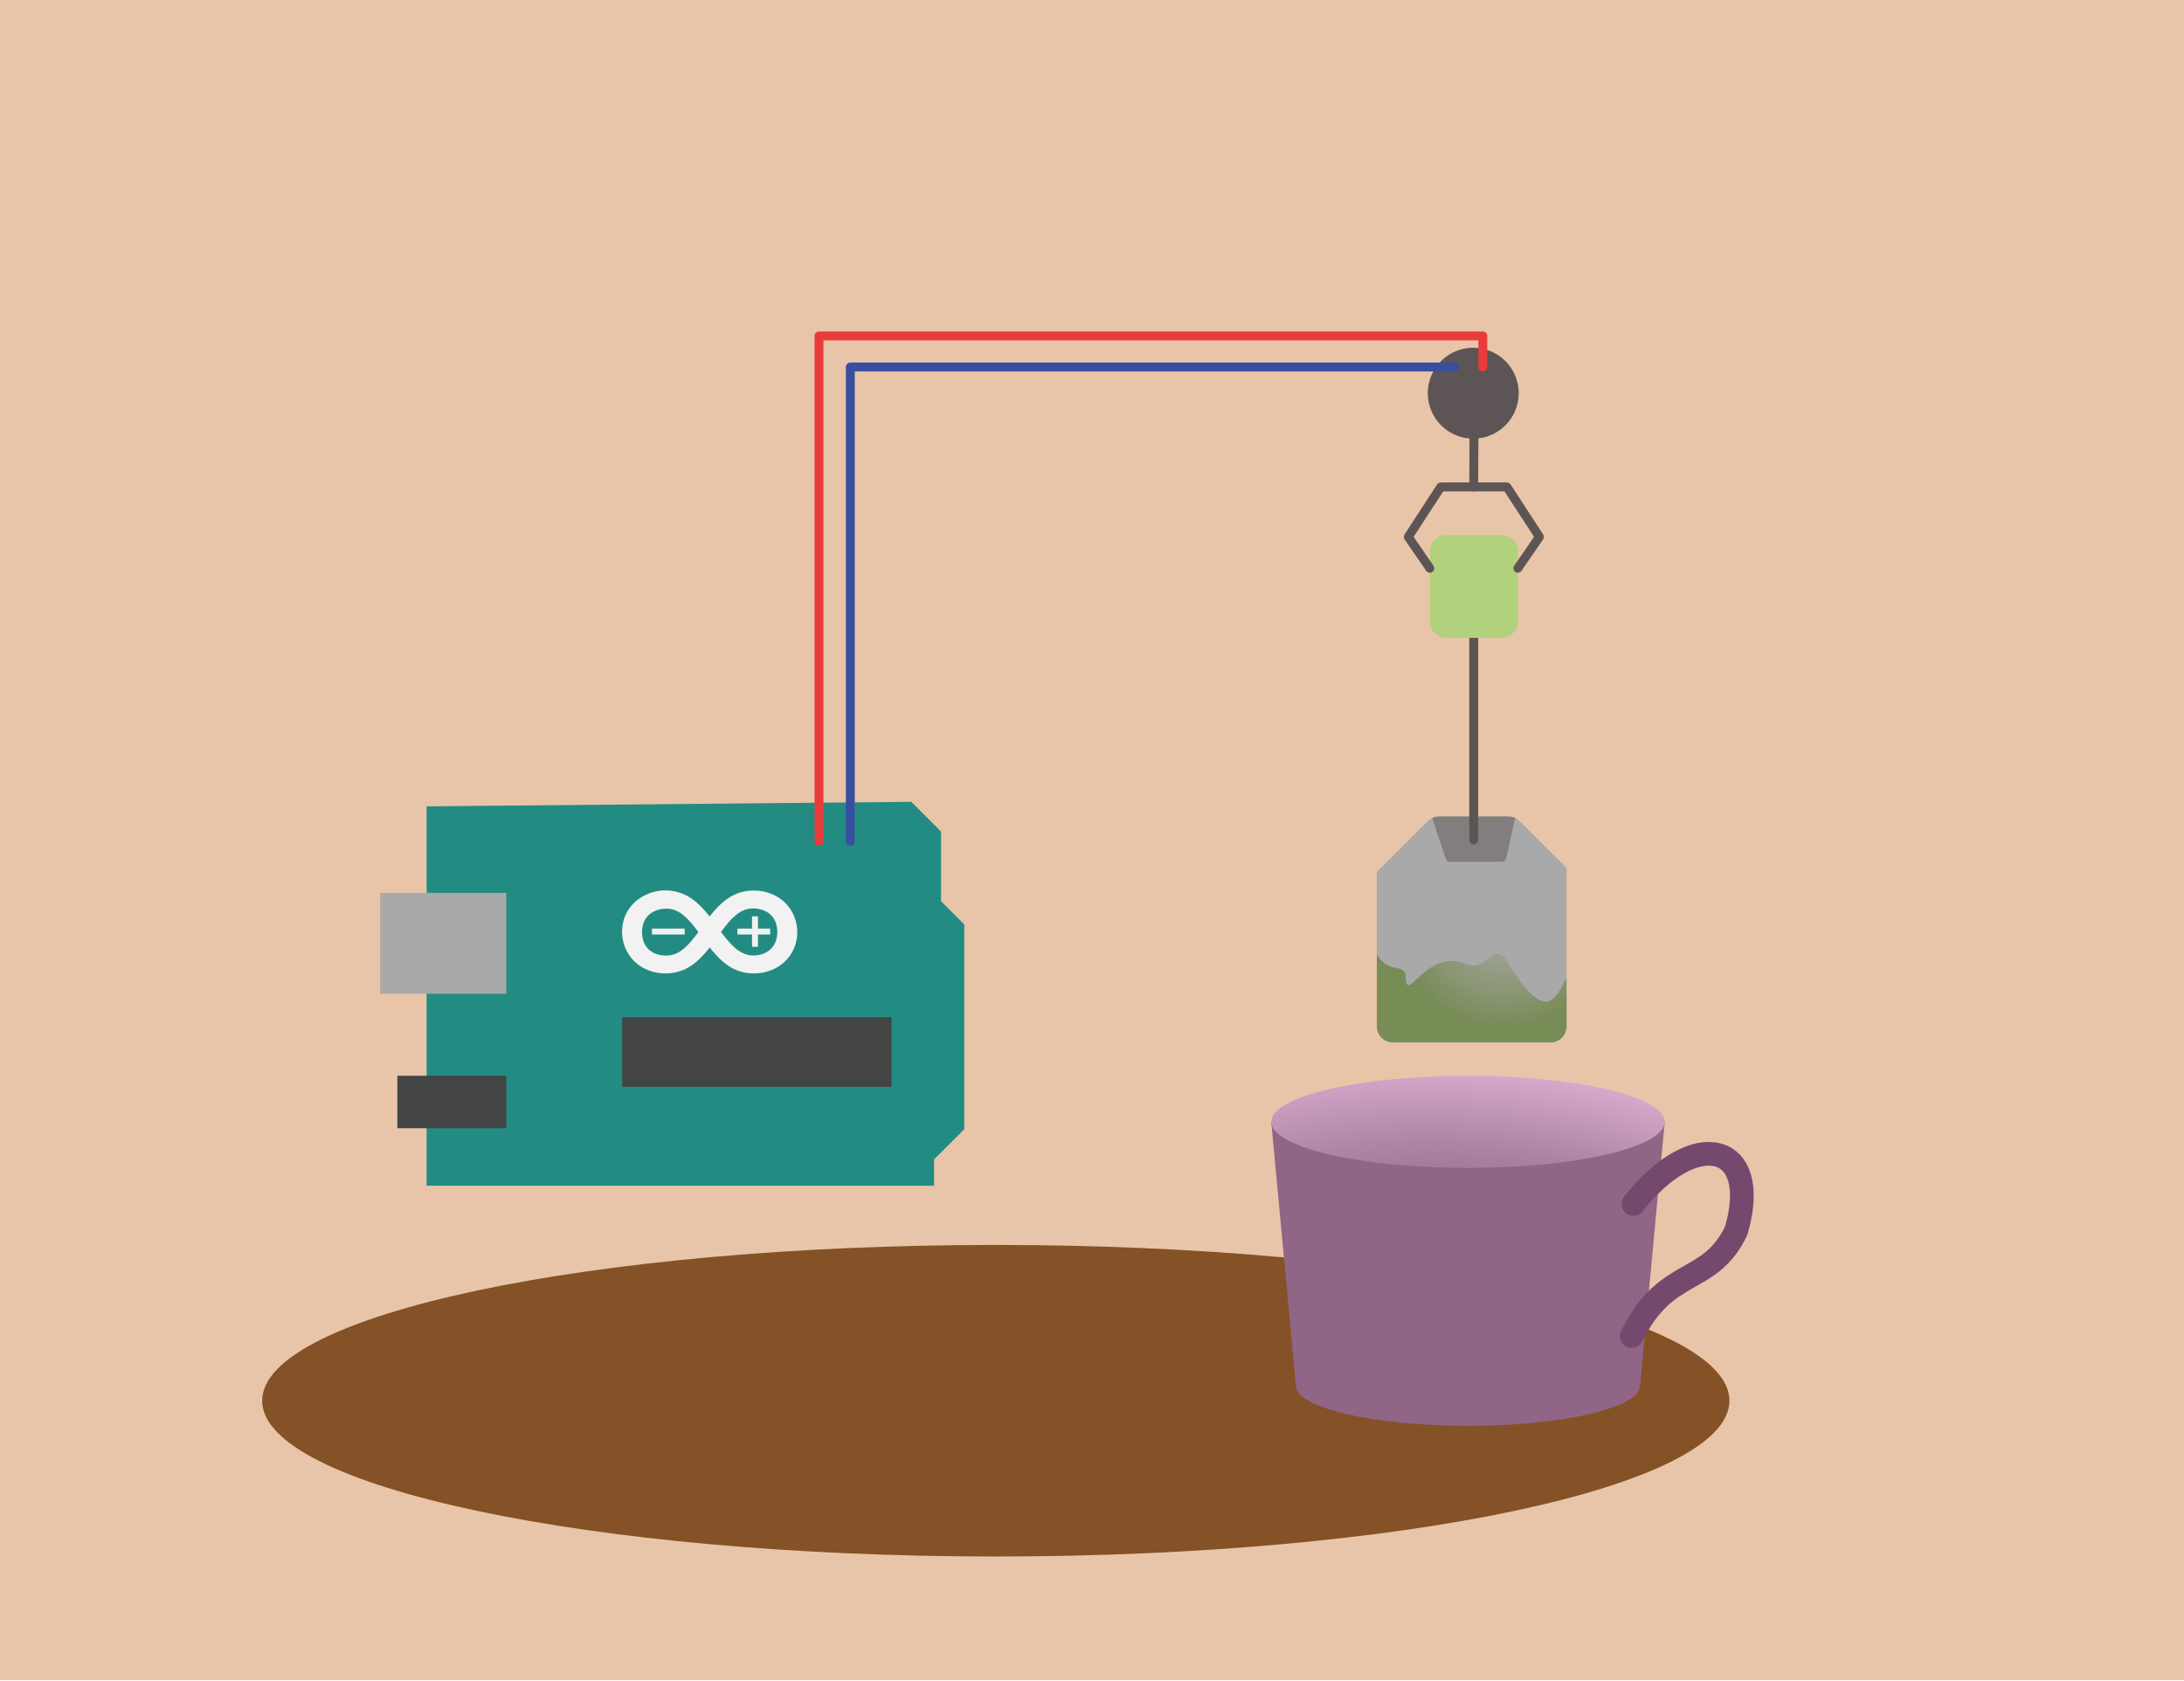
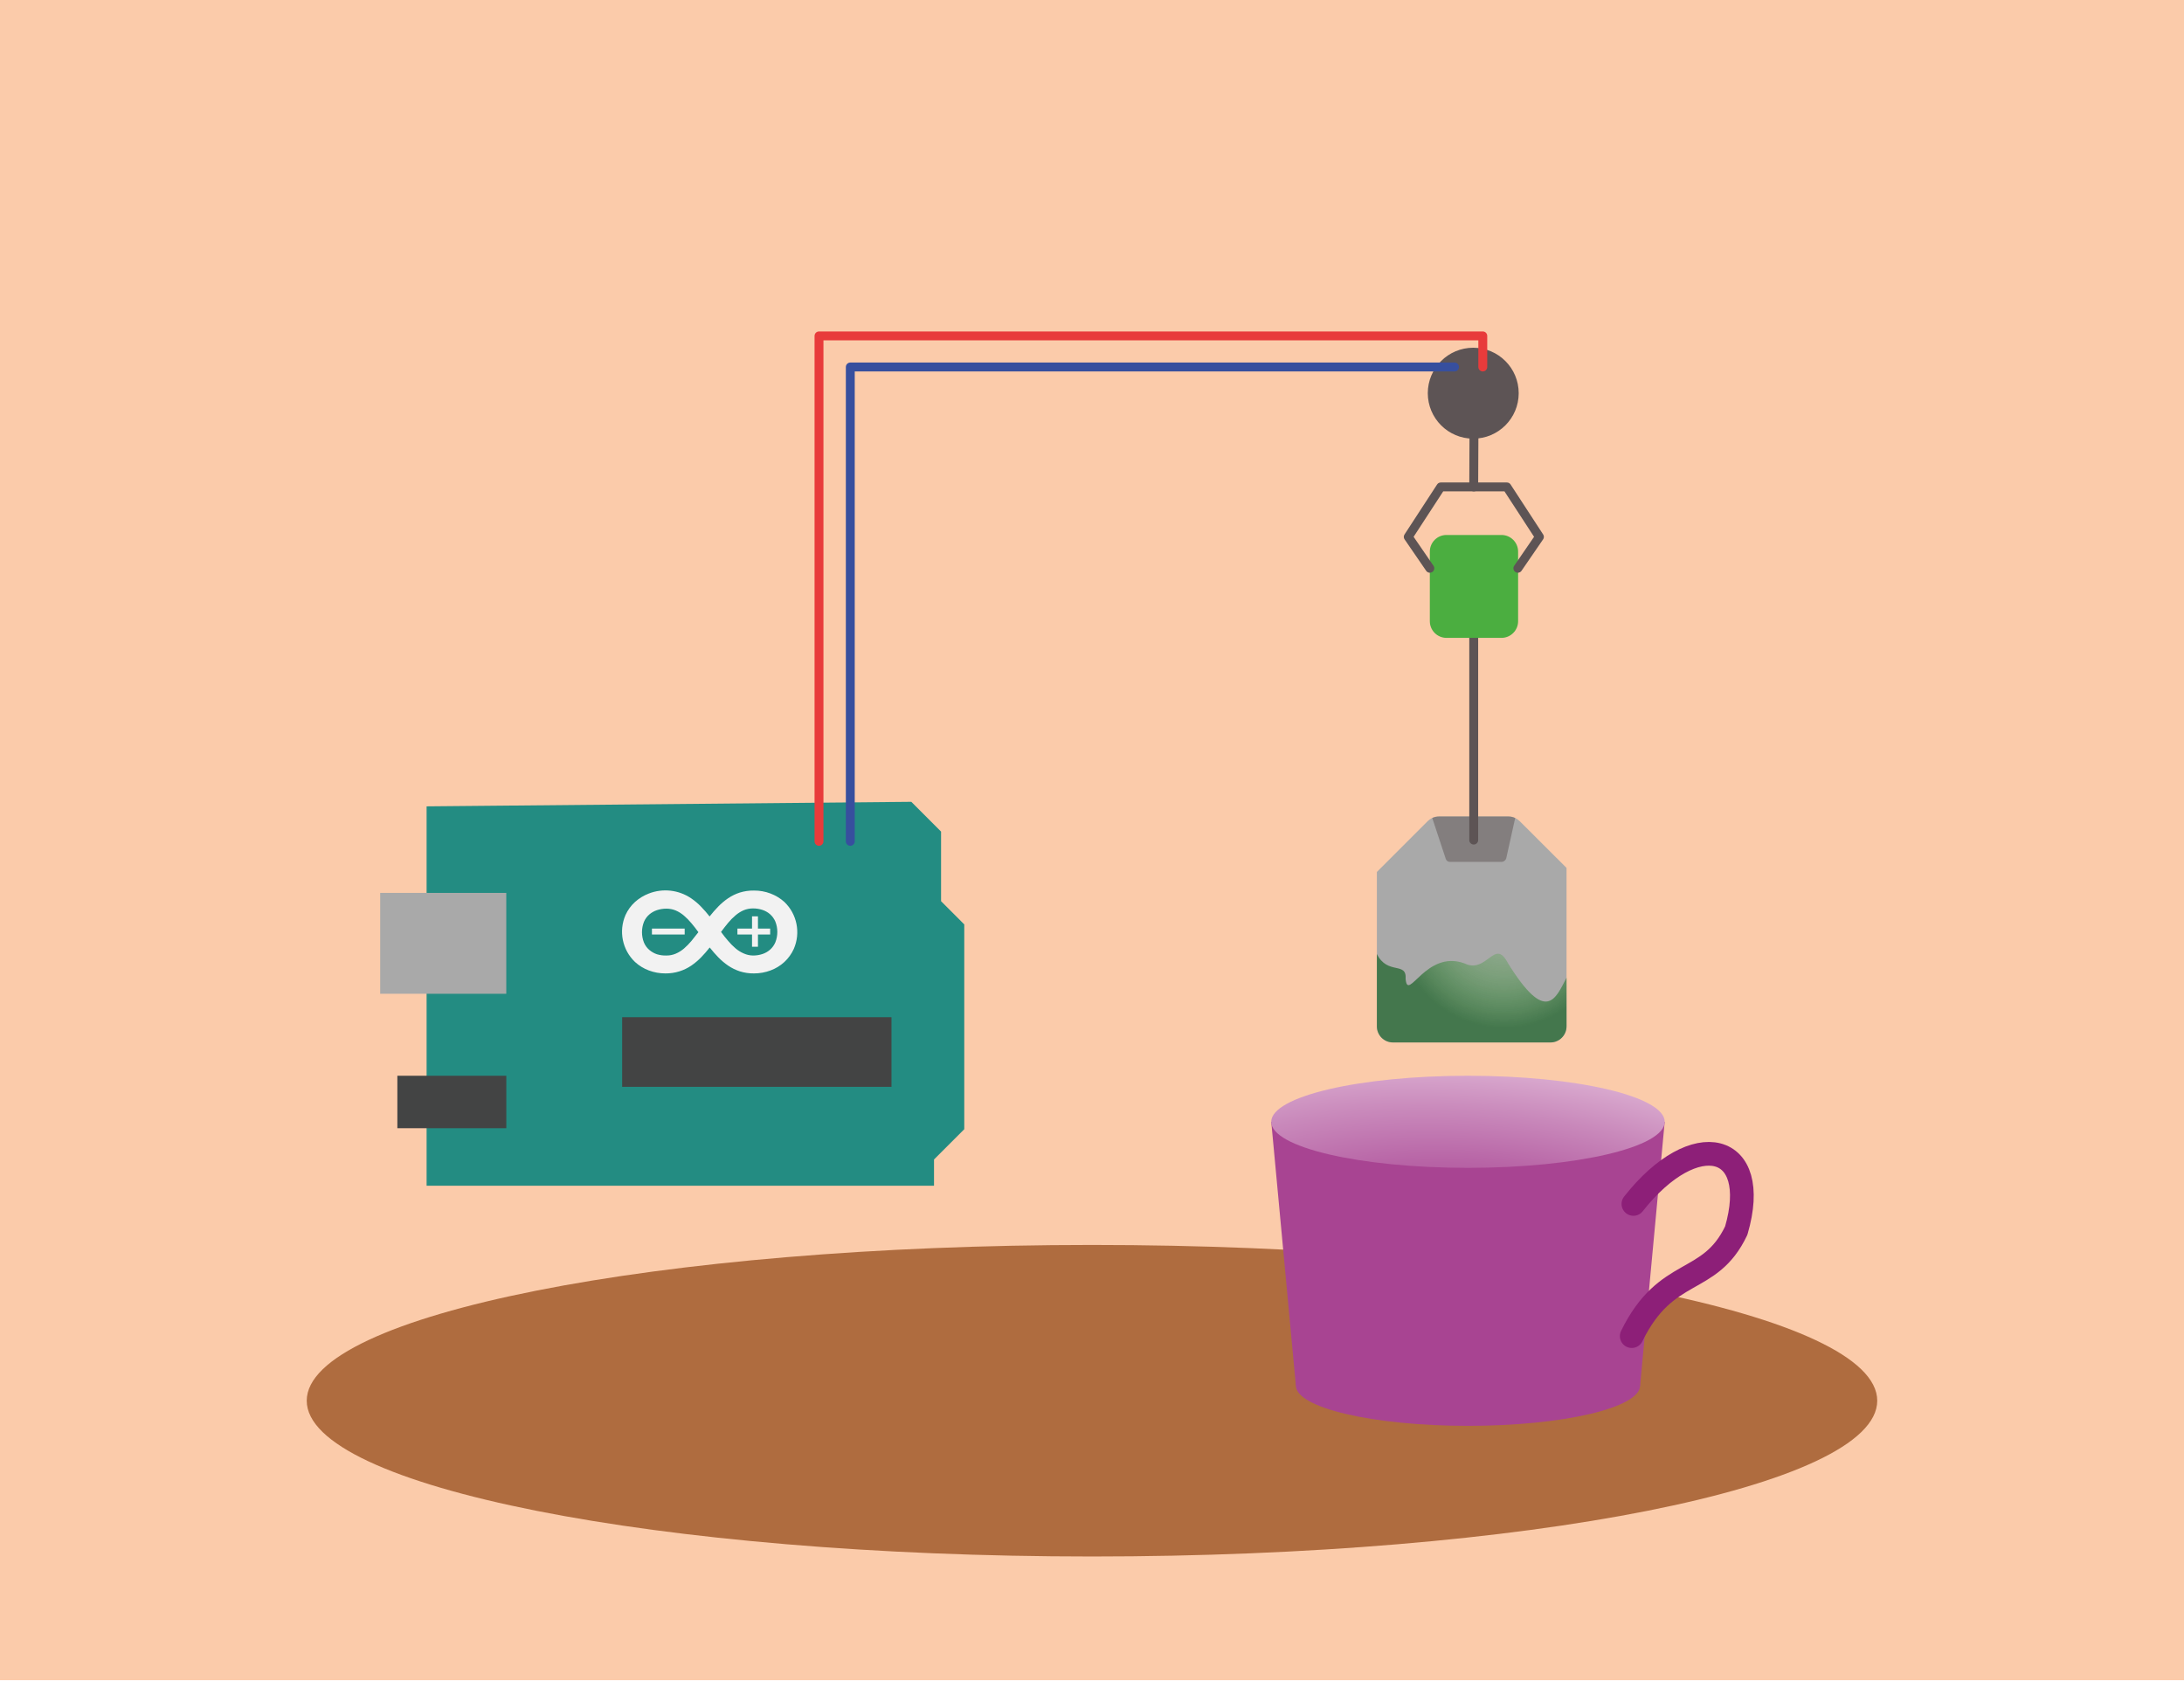
- <svg xmlns="http://www.w3.org/2000/svg" id="a5cb4f97-e89b-4548-adec-3b665ce45982" data-name="teaCooker" viewBox="0 0 737.01 566.93">
+ <svg xmlns="http://www.w3.org/2000/svg" id="b0d3e3c7-ee47-4530-9e01-97d97962fb6c" data-name="teaCooker" viewBox="0 0 737.01 566.93">
  <defs>
-     <radialGradient id="b4df2bc5-5c84-460a-85a9-2a393e58fea2" cx="507.53" cy="310.38" r="42.11" gradientUnits="userSpaceOnUse">
-       <stop offset="0" stop-color="#6b8441" stop-opacity="0.1" />
-       <stop offset="0.13" stop-color="#6b8441" stop-opacity="0.16" />
-       <stop offset="0.33" stop-color="#6b8441" stop-opacity="0.34" />
-       <stop offset="0.58" stop-color="#6b8441" stop-opacity="0.62" />
-       <stop offset="0.87" stop-color="#6b8441" />
+     <radialGradient id="b4cd5897-4a3c-445d-8e81-23c284e16a7d" cx="507.53" cy="310.38" r="42.11" gradientUnits="userSpaceOnUse">
+       <stop offset="0" stop-color="#4bae40" stop-opacity="0.2" />
+       <stop offset="0.18" stop-color="#47a63f" stop-opacity="0.29" />
+       <stop offset="0.48" stop-color="#3d903c" stop-opacity="0.55" />
+       <stop offset="0.84" stop-color="#2c6d36" stop-opacity="0.97" />
+       <stop offset="0.87" stop-color="#2b6a36" />
    </radialGradient>
-     <radialGradient id="bb13d187-c04c-4465-b5ce-b784324b42a1" cx="491.66" cy="404.06" r="43.99" gradientTransform="matrix(0.06, -1.32, 3.32, 0.23, -875.31, 972.64)" gradientUnits="userSpaceOnUse">
-       <stop offset="0" stop-color="#906586" />
-       <stop offset="0.2" stop-color="#986d8e" />
-       <stop offset="0.53" stop-color="#af84a5" />
-       <stop offset="0.93" stop-color="#d5a8cb" />
+     <radialGradient id="aa707ad8-e6f4-41dc-bfb5-ab567da51bc7" cx="491.66" cy="404.06" r="43.99" gradientTransform="matrix(0.06, -1.32, 3.32, 0.23, -875.31, 972.64)" gradientUnits="userSpaceOnUse">
+       <stop offset="0" stop-color="#a84492" />
+       <stop offset="0.16" stop-color="#ac4c97" />
+       <stop offset="0.41" stop-color="#b763a5" />
+       <stop offset="0.72" stop-color="#c989bb" />
      <stop offset="1" stop-color="#dcafd2" />
    </radialGradient>
  </defs>
-   <g id="e0d56e2f-5252-406b-9cfb-0470fdf71890" data-name="Layer 20">
-     <rect width="737.01" height="566.93" fill="#d18b52" opacity="0.5" />
-     <ellipse cx="336.04" cy="472.63" rx="247.57" ry="52.56" fill="#855126" />
+   <g id="aa2bf3de-40d0-4a12-83f1-3b8602b1449e" data-name="Layer 20">
+     <rect width="737.01" height="566.93" fill="#fbcbaa" />
+     <ellipse cx="368.5" cy="472.63" rx="264.99" ry="52.56" fill="#af6c3f" />
  </g>
  <polygon points="143.96 272.08 143.96 400.08 315.19 400.08 315.19 391.23 325.4 381.02 325.4 311.92 317.57 304.08 317.57 280.6 307.53 270.55 143.96 272.08" fill="#238c82" />
  <rect x="128.3" y="301.28" width="42.55" height="34.04" fill="#a9a9a9" />
  <rect x="134.09" y="362.98" width="36.77" height="17.7" fill="#434444" />
  <rect x="209.95" y="343.23" width="90.89" height="23.49" fill="#434444" />
  <path d="M254.44,300.49a15.42,15.42,0,0,1,5.58,1,14.74,14.74,0,0,1,4.67,2.84,14.13,14.13,0,0,1,3.18,15.86,13.84,13.84,0,0,1-3.18,4.41,14.07,14.07,0,0,1-4.67,2.85,15.84,15.84,0,0,1-5.58,1,15.24,15.24,0,0,1-4.78-.7,15.86,15.86,0,0,1-3.94-1.93,22.08,22.08,0,0,1-3.32-2.8,41.76,41.76,0,0,1-2.9-3.32,41.76,41.76,0,0,1-2.9,3.32,22.08,22.08,0,0,1-3.32,2.8,15.49,15.49,0,0,1-4,1.93,15.29,15.29,0,0,1-4.76.7,15.69,15.69,0,0,1-5.56-1,14.34,14.34,0,0,1-4.66-2.85,14.1,14.1,0,0,1-3.21-15.87,13.48,13.48,0,0,1,3.21-4.4,15,15,0,0,1,4.66-2.84,15.46,15.46,0,0,1,14.28,1.62,21.51,21.51,0,0,1,3.32,2.8,41.76,41.76,0,0,1,2.9,3.32,41.76,41.76,0,0,1,2.9-3.32,21.51,21.51,0,0,1,3.32-2.8,15.52,15.52,0,0,1,3.94-1.93A15.23,15.23,0,0,1,254.44,300.49Zm-29.55,21.92a7.89,7.89,0,0,0,3.16-.63,10.92,10.92,0,0,0,2.76-1.72,21.34,21.34,0,0,0,2.49-2.53c.81-1,1.6-2,2.38-3-.78-1.08-1.57-2.1-2.38-3.05a20.6,20.6,0,0,0-2.49-2.53,11,11,0,0,0-2.76-1.73,8.06,8.06,0,0,0-3.16-.62,10,10,0,0,0-3.18.5,7.61,7.61,0,0,0-2.61,1.47,6.73,6.73,0,0,0-1.79,2.47,9.53,9.53,0,0,0,0,7,6.65,6.65,0,0,0,1.79,2.47,7.64,7.64,0,0,0,2.61,1.48A10,10,0,0,0,224.89,322.41Zm29.22,0a10,10,0,0,0,3.18-.5,7.45,7.45,0,0,0,2.59-1.48,7,7,0,0,0,1.77-2.47,9.53,9.53,0,0,0,0-7,7,7,0,0,0-1.77-2.47,7.43,7.43,0,0,0-2.59-1.47,10,10,0,0,0-3.18-.5,8.1,8.1,0,0,0-3.16.62,10.74,10.74,0,0,0-2.75,1.73,20,20,0,0,0-2.5,2.53c-.8.95-1.6,2-2.38,3.05.78,1.08,1.58,2.09,2.38,3a20.66,20.66,0,0,0,2.5,2.53,10.7,10.7,0,0,0,2.75,1.72A7.92,7.92,0,0,0,254.11,322.41Z" fill="#f2f2f2" />
  <line x1="248.85" y1="314.32" x2="259.9" y2="314.32" fill="none" stroke="#f2f2f2" stroke-miterlimit="10" stroke-width="2" />
  <line x1="254.78" y1="309.19" x2="254.78" y2="319.45" fill="none" stroke="#f2f2f2" stroke-miterlimit="10" stroke-width="2" />
  <line x1="220" y1="314.32" x2="231.05" y2="314.32" fill="none" stroke="#f2f2f2" stroke-miterlimit="10" stroke-width="2" />
  <path d="M528.64,292.85v53.46a5.43,5.43,0,0,1-5.43,5.43H470.07a5.43,5.43,0,0,1-5.43-5.43v-52.1l17.13-17.13a5.34,5.34,0,0,1,1.55-1.08,5.43,5.43,0,0,1,2.29-.51H509a5.43,5.43,0,0,1,2.29.51,5.34,5.34,0,0,1,1.55,1.08Z" fill="#a9a9a9" />
-   <path d="M528.64,329.9v16.41a5.43,5.43,0,0,1-5.43,5.43H470.07a5.43,5.43,0,0,1-5.43-5.43V321.9c3.6,7.23,10.12,2.42,9.7,8.4.68,8.05,6.81-9.87,19.75-5.28,7.8,3.83,10.21-8.85,14.8,0C521.75,345.75,524.92,337,528.64,329.9Z" opacity="0.8" fill="url(#b4df2bc5-5c84-460a-85a9-2a393e58fea2)" />
+   <path d="M528.64,329.9v16.41a5.43,5.43,0,0,1-5.43,5.43H470.07a5.43,5.43,0,0,1-5.43-5.43V321.9c3.6,7.23,10.12,2.42,9.7,8.4.68,8.05,6.81-9.87,19.75-5.28,7.8,3.83,10.21-8.85,14.8,0C521.75,345.75,524.92,337,528.64,329.9Z" opacity="0.8" fill="url(#b4cd5897-4a3c-445d-8e81-23c284e16a7d)" />
  <path d="M511.32,276l-3,13.51a1.67,1.67,0,0,1-1.62,1.3H489.23a1.41,1.41,0,0,1-1.34-1L483.32,276a5.43,5.43,0,0,1,2.29-.51H509A5.43,5.43,0,0,1,511.32,276Z" fill="#5d5454" opacity="0.5" />
  <line x1="497.32" y1="283.46" x2="497.32" y2="205.36" fill="none" stroke="#5d5455" stroke-linecap="round" stroke-linejoin="round" stroke-width="3" />
-   <rect x="482.51" y="180.51" width="29.79" height="34.72" rx="5.62" fill="#b1d17d" />
+   <rect x="482.51" y="180.51" width="29.79" height="34.72" rx="5.62" fill="#4bae40" />
  <polyline points="482.51 191.75 475.23 181.15 486.21 164.3 497.4 164.3" fill="none" stroke="#5d5455" stroke-linecap="round" stroke-linejoin="round" stroke-width="3" />
  <polyline points="512.21 191.75 519.49 181.15 508.51 164.3 497.32 164.3 497.4 146.47" fill="none" stroke="#5d5455" stroke-linecap="round" stroke-linejoin="round" stroke-width="3" />
  <circle cx="497.16" cy="132.67" r="13.84" fill="#5d5455" stroke="#5d5455" stroke-linecap="round" stroke-linejoin="round" stroke-width="3" />
  <polyline points="490.85 123.83 286.94 123.83 286.94 283.89" fill="none" stroke="#374f9e" stroke-linecap="round" stroke-linejoin="round" stroke-width="3" />
  <polyline points="500.38 123.83 500.38 113.34 276.38 113.34 276.38 283.89" fill="none" stroke="#e83b3b" stroke-linecap="round" stroke-linejoin="round" stroke-width="3" />
-   <g id="ec92461d-b0f4-4ab7-a0ee-b5c23acb49c3" data-name="Layer 19">
-     <ellipse cx="495.38" cy="467.51" rx="58.09" ry="13.6" fill="#906586" />
-     <polygon points="429 378.52 437.3 467.51 553.47 467.51 561.77 378.52 429 378.52" fill="#906586" />
-     <ellipse cx="495.38" cy="378.52" rx="66.39" ry="15.54" fill="url(#bb13d187-c04c-4465-b5ce-b784324b42a1)" />
-     <path d="M551.21,406.23c20.78-26.42,43.37-20.72,34.7,9-9,18.93-23.58,11.72-35.27,35.6" fill="none" stroke="#75496d" stroke-linecap="round" stroke-linejoin="round" stroke-width="8" />
+   <g id="a535cbfc-d417-4fe8-8bff-d3b00d638b37" data-name="Layer 19">
+     <ellipse cx="495.38" cy="467.51" rx="58.09" ry="13.6" fill="#a84492" />
+     <polygon points="429 378.52 437.3 467.51 553.47 467.51 561.77 378.52 429 378.52" fill="#a84492" />
+     <ellipse cx="495.38" cy="378.52" rx="66.39" ry="15.54" fill="url(#aa707ad8-e6f4-41dc-bfb5-ab567da51bc7)" />
+     <path d="M551.21,406.23c20.78-26.42,43.37-20.72,34.7,9-9,18.93-23.58,11.72-35.27,35.6" fill="none" stroke="#8d1f78" stroke-linecap="round" stroke-linejoin="round" stroke-width="8" />
  </g>
</svg>
